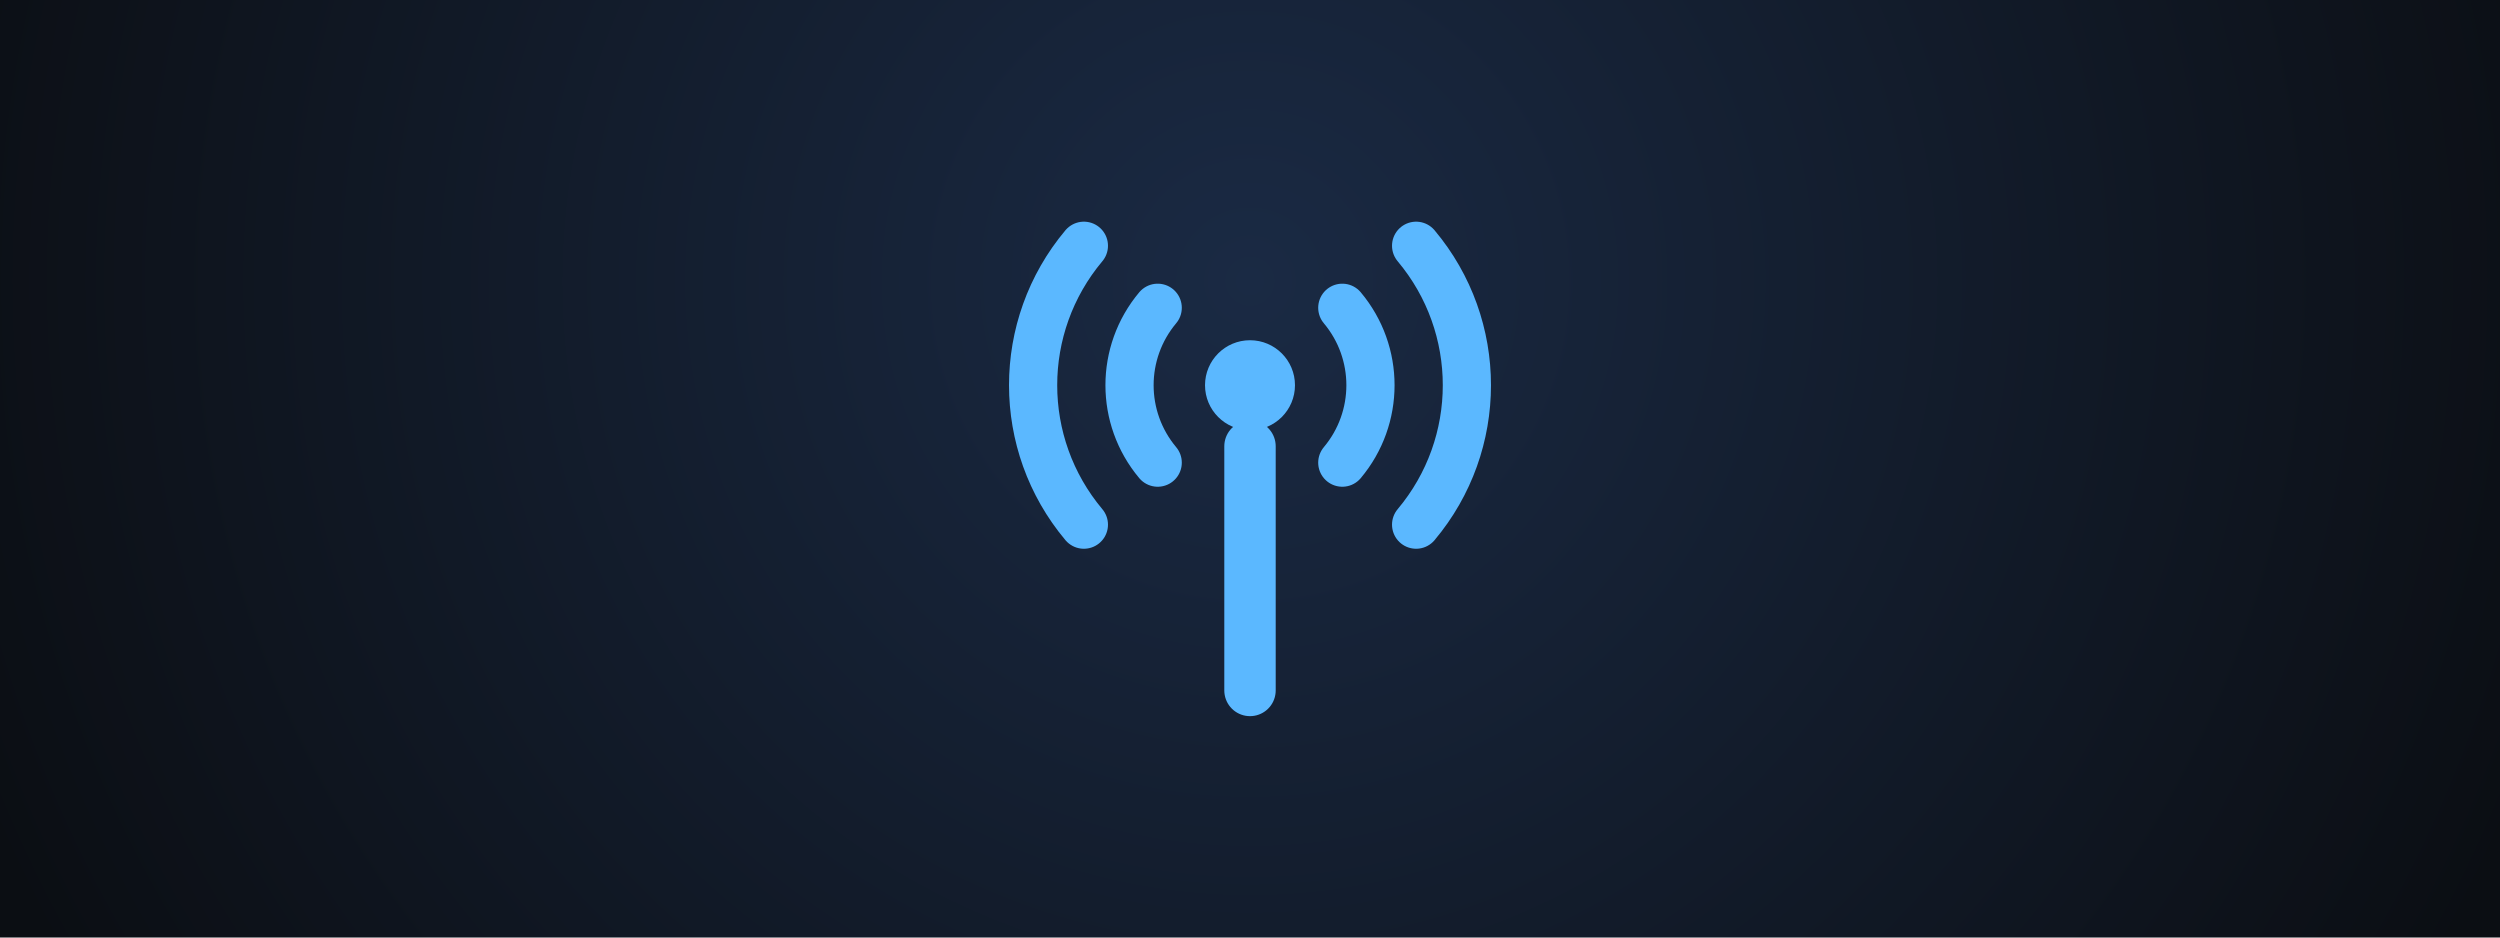
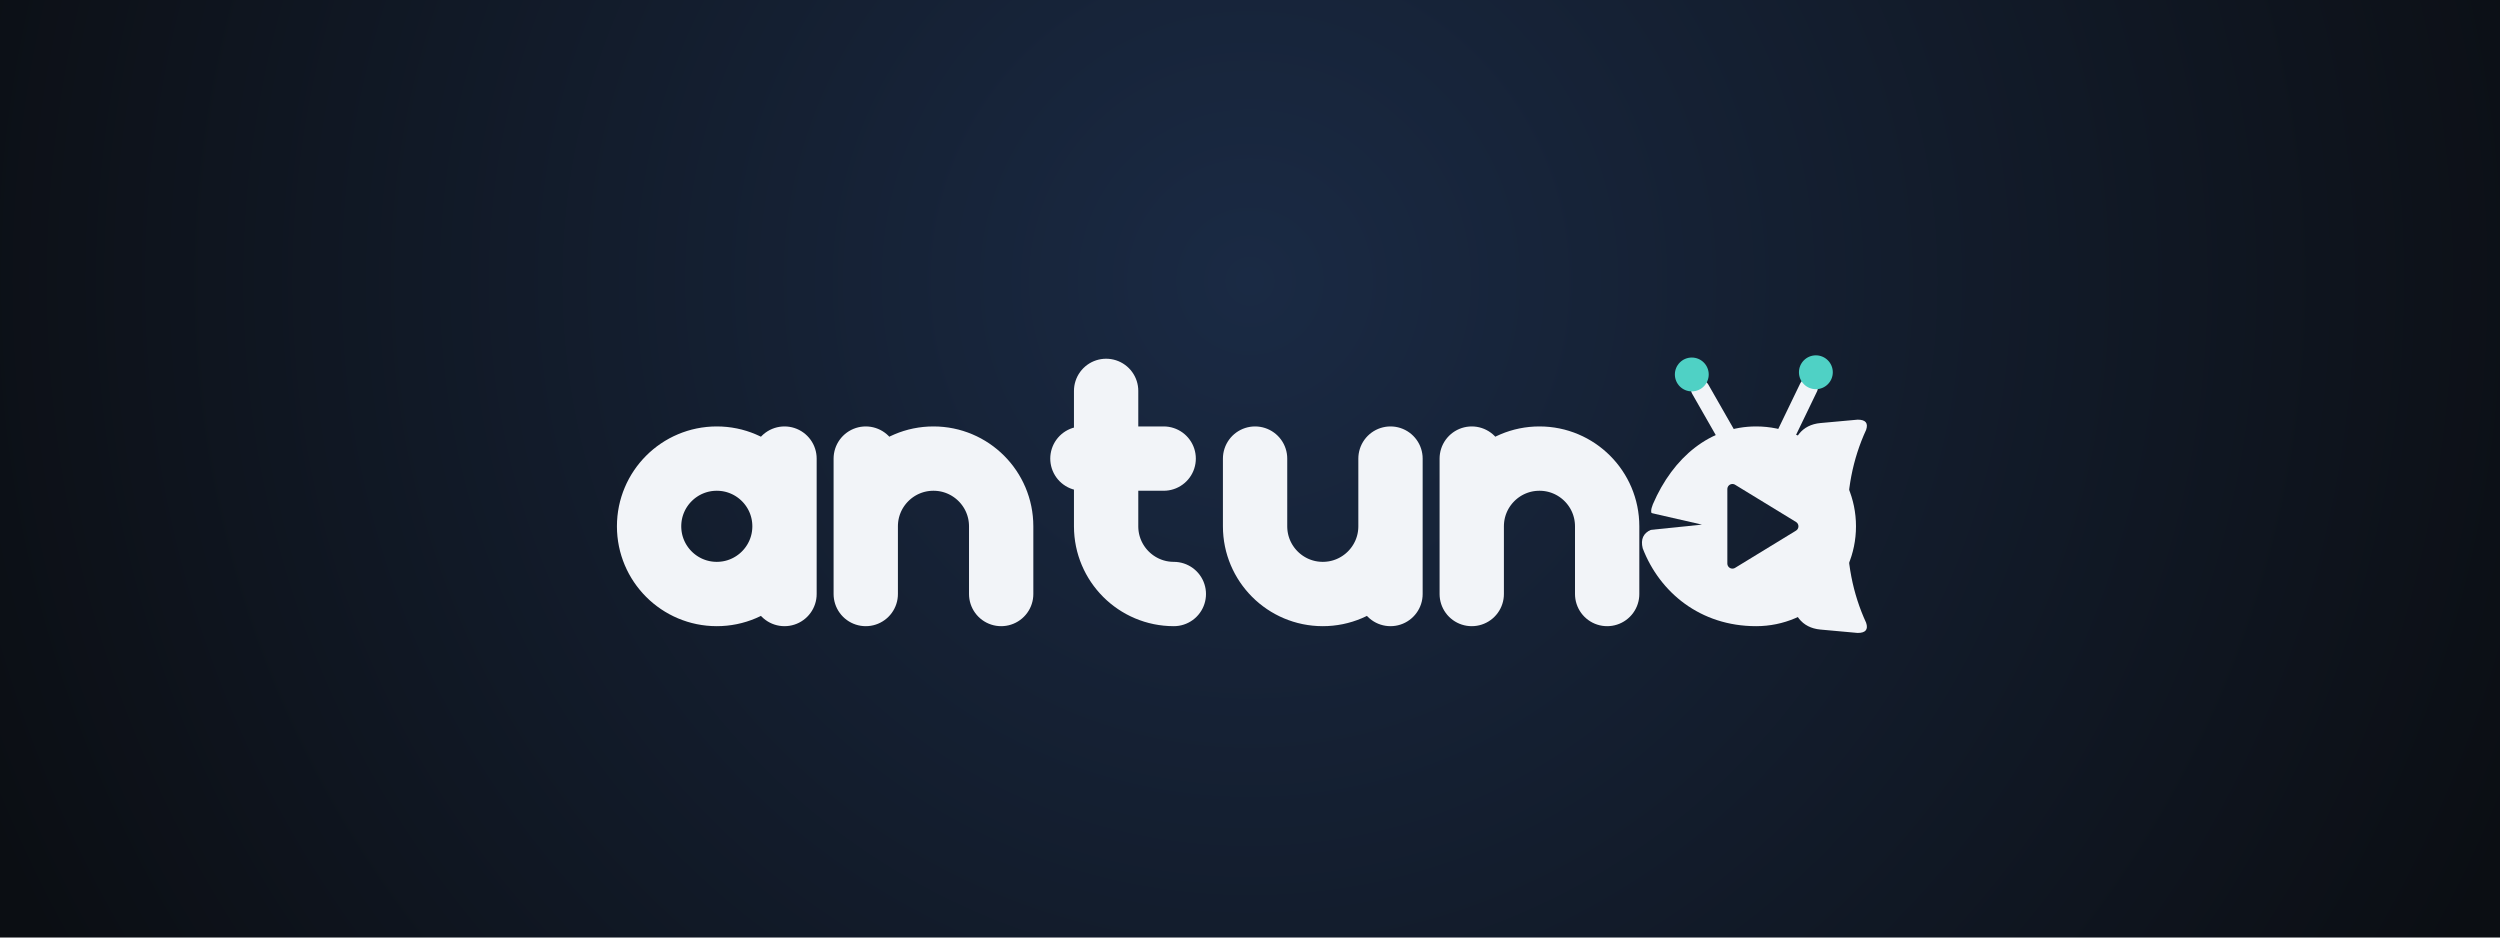
- <svg xmlns="http://www.w3.org/2000/svg" width="1920" height="720" viewBox="0 0 1920 720" color="#5BB8FF">
+ <svg xmlns="http://www.w3.org/2000/svg" width="1920" height="720" viewBox="0 0 1920 720">
  <defs>
    <radialGradient id="glow" cx="960" cy="216" r="1056" gradientUnits="userSpaceOnUse">
      <stop offset="0" stop-color="#1A2A44" />
      <stop offset="1" stop-color="#0B0E13" />
    </radialGradient>
  </defs>
  <rect width="1920" height="720" fill="url(#glow)" />
-   <g transform="translate(960 360) scale(0.6169) translate(-512 -514)">
-     <path d="M397.1 313.6A150 150 0 0 0 397.1 506.4" fill="none" stroke="currentColor" stroke-width="60" stroke-linecap="round" stroke-linejoin="round" />
-     <path d="M626.9 313.6A150 150 0 0 1 626.9 506.4" fill="none" stroke="currentColor" stroke-width="60" stroke-linecap="round" stroke-linejoin="round" />
-     <path d="M305.2 236.4A270 270 0 0 0 305.2 583.6" fill="none" stroke="currentColor" stroke-width="60" stroke-linecap="round" stroke-linejoin="round" />
-     <path d="M718.8 236.4A270 270 0 0 1 718.8 583.6" fill="none" stroke="currentColor" stroke-width="60" stroke-linecap="round" stroke-linejoin="round" />
-     <circle cx="512" cy="410" r="56" fill="currentColor" />
-     <path d="M512 486V790" fill="none" stroke="currentColor" stroke-width="64" stroke-linecap="round" stroke-linejoin="round" />
+   <g transform="translate(960 360) scale(1.3) translate(-374 93)">
+     <path d="M99.0 -59.0A40.0 40.0 0 1 0 19.0 -59.0A40.0 40.0 0 1 0 99.0 -59.0M99.0 -99.0V-19.0M147.0 -19.0V-99.0M147.0 -59.0A40.0 40.0 0 0 1 227.0 -59.0V-19.0M289.0 -139.0V-59.0A40.0 40.0 0 0 0 329.0 -19.0M275.0 -99.0H323.0M377.0 -99.0V-59.0A40.0 40.0 0 0 0 457.0 -59.0M457.0 -99.0V-19.0M505.0 -19.0V-99.0M505.0 -59.0A40.0 40.0 0 0 1 585.0 -59.0V-19.0" fill="none" stroke="#F2F4F8" stroke-width="38" stroke-linecap="round" stroke-linejoin="round" />
+     <mask id="cut" maskUnits="userSpaceOnUse" x="560" y="-200" width="220" height="230">
+       <rect x="560" y="-200" width="220" height="230" fill="#fff" />
+       <path d="M659 -81L695 -59L659 -37Z" fill="#000" stroke="#000" stroke-width="6" stroke-linejoin="round" />
+       <path d="M641 -60L605 -56.3L606 -68Z" fill="#000" />
+     </mask>
+     <g mask="url(#cut)">
+       <path d="M673 -118A59 59 0 0 1 673 0C640 0 616 -20 606 -46Q604 -54 611 -57L609 -61L612 -66Q610 -67 612 -72C624 -100 646 -118 673 -118Z" fill="#F2F4F8" />
+       <path d="M694 -99C694 -111 700 -119 711 -120L733 -122Q740 -122 738 -116Q726 -90 727 -59Q726 -28 738 -2Q740 4 733 4L711 2C700 1 694 -7 694 -19Z" fill="#F2F4F8" />
+     </g>
+     <g>
+       <path d="M656 -112L640 -140" stroke="#F2F4F8" stroke-width="11" stroke-linecap="round" />
+       <circle cx="635.0" cy="-148.7" r="10" fill="#4FD1C5" />
+     </g>
+     <g>
+       <path d="M690 -112L704 -141" stroke="#F2F4F8" stroke-width="11" stroke-linecap="round" />
+       <circle cx="708.3" cy="-150.0" r="10" fill="#4FD1C5" />
+     </g>
  </g>
</svg>
